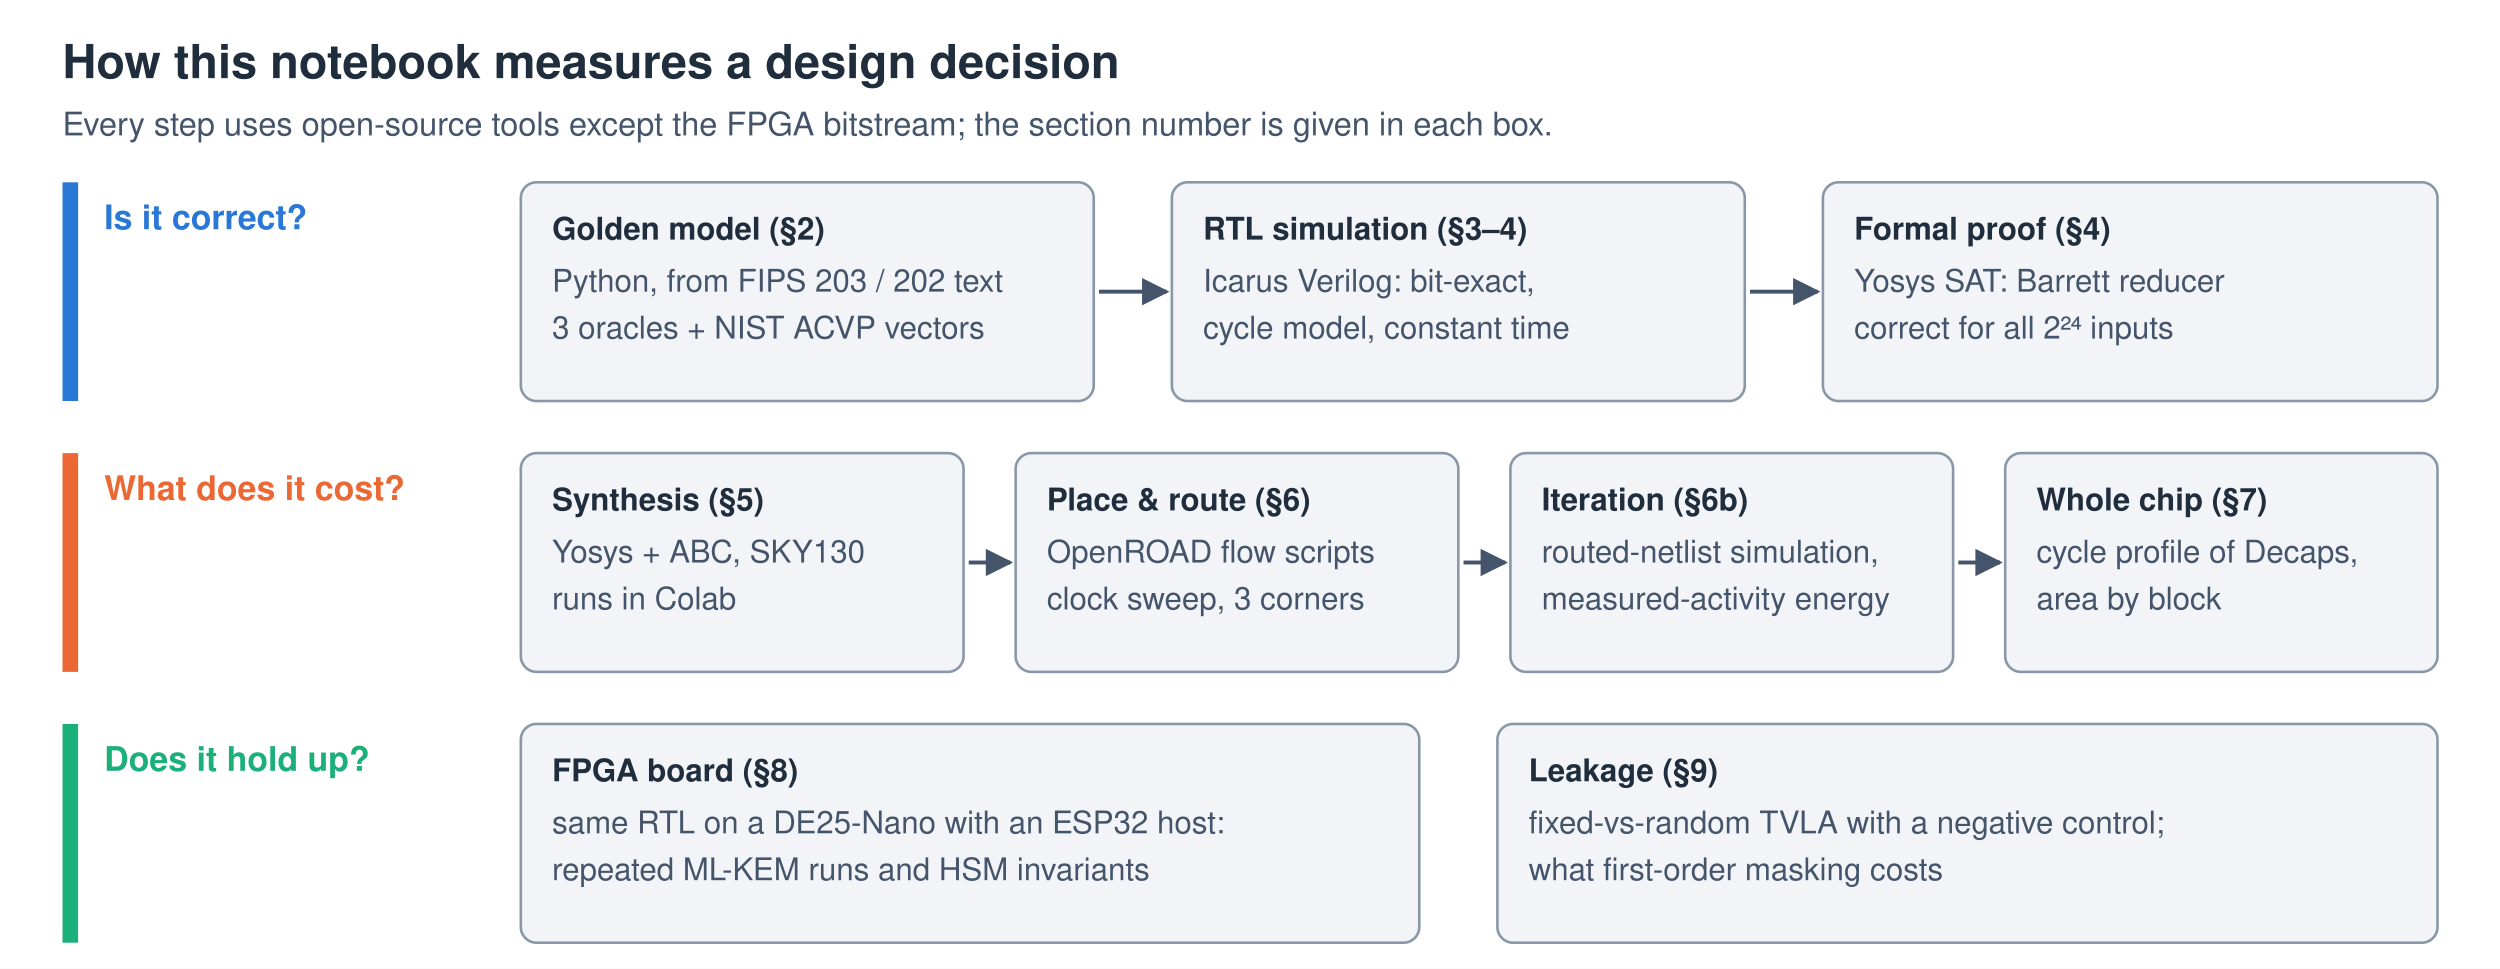
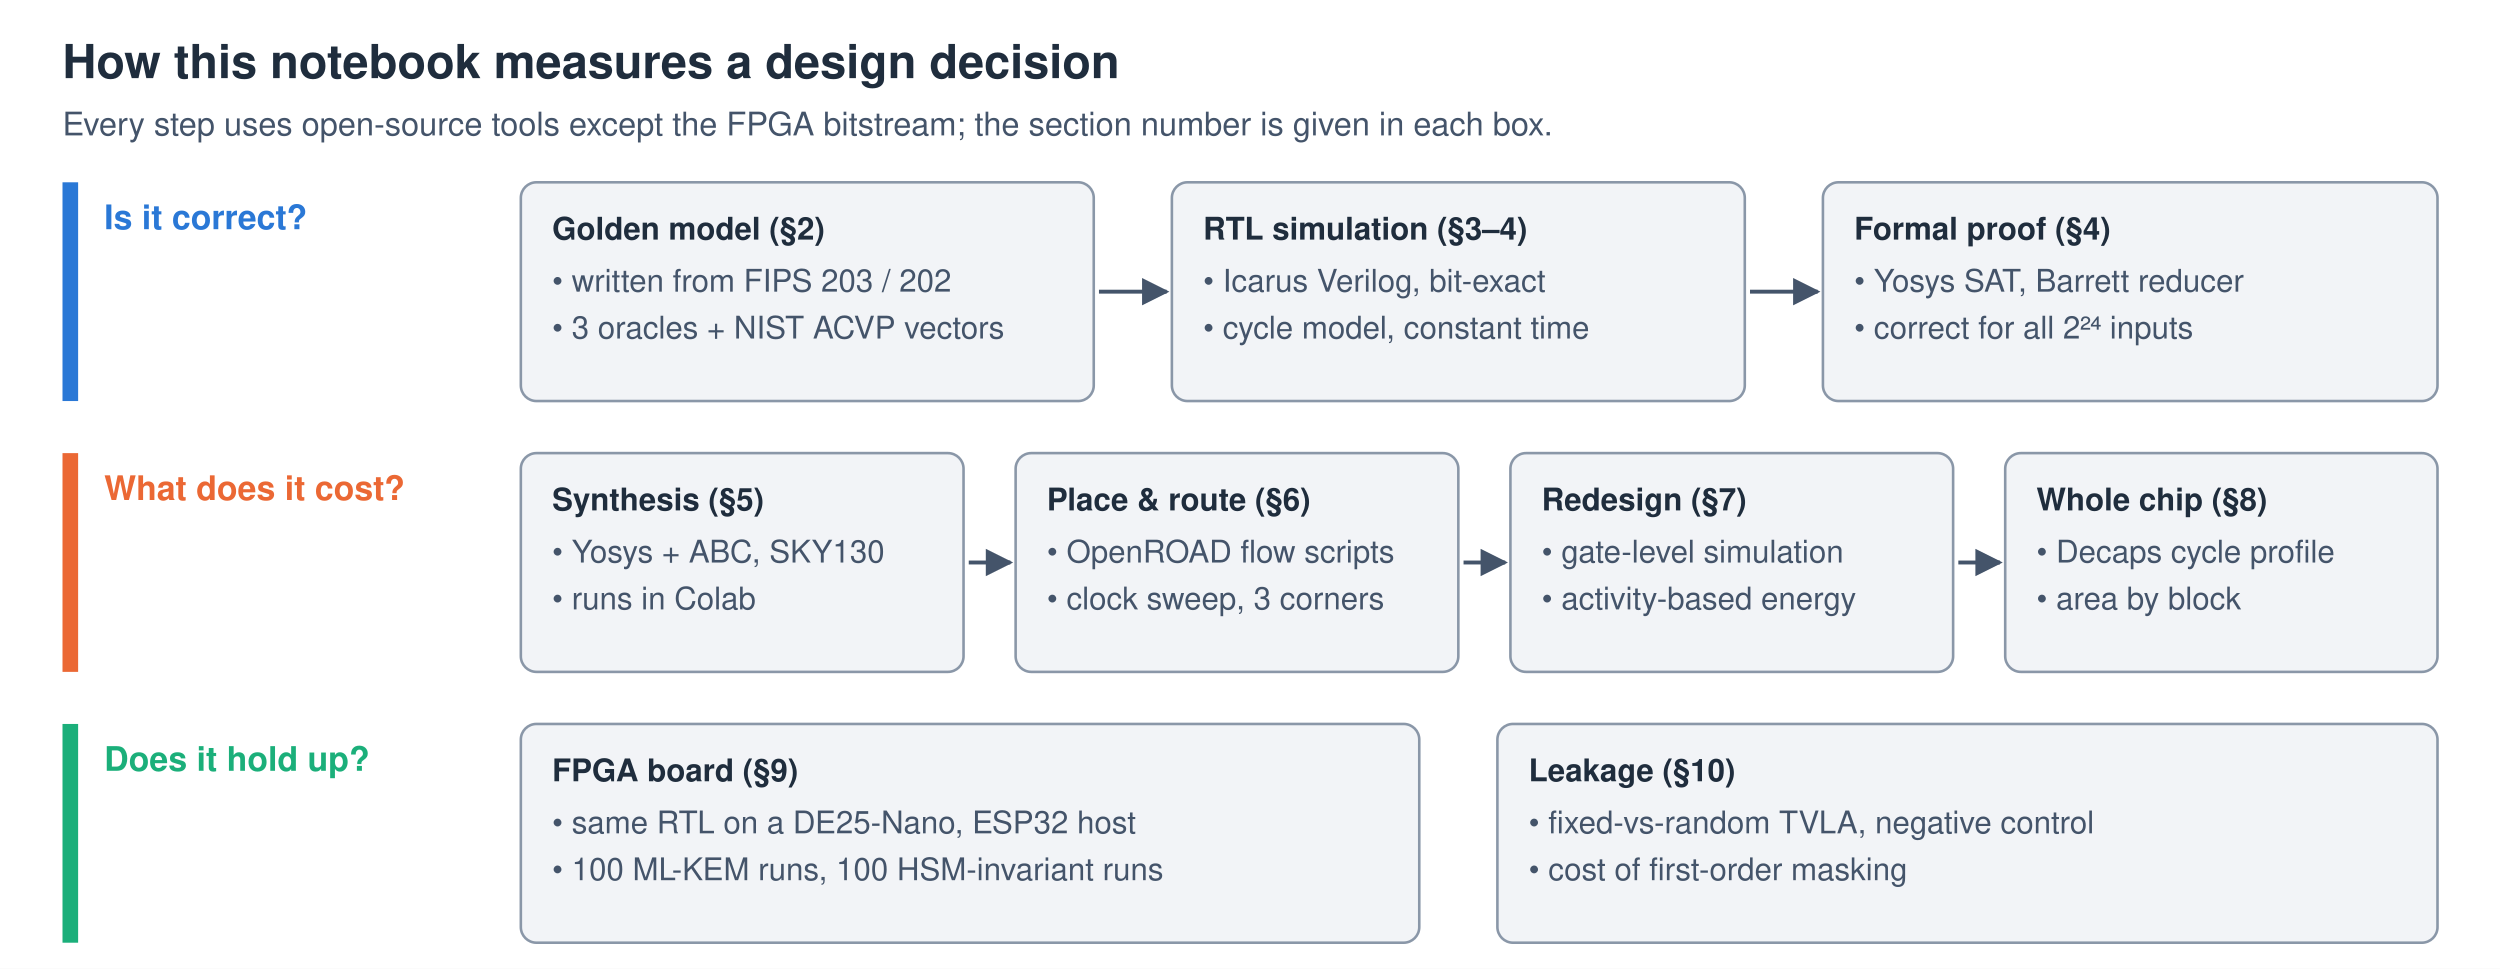
<svg xmlns="http://www.w3.org/2000/svg" viewBox="0 0 960 372" width="960" height="372" font-family="Helvetica, Arial, sans-serif">
  <defs>
    <marker id="a" viewBox="0 0 10 10" refX="9" refY="5" markerWidth="7" markerHeight="7" orient="auto">
      <path d="M0,0 L10,5 L0,10 z" fill="#44546a" />
    </marker>
  </defs>
  <rect width="960" height="372" fill="#ffffff" />
  <text x="24" y="30" font-size="18" font-weight="bold" fill="#1f2d3d">How this notebook measures a design decision</text>
  <text x="24" y="52" font-size="12.5" fill="#44546a">Every step uses open-source tools except the FPGA bitstream; the section number is given in each box.</text>
  <rect x="24" y="70" width="6" height="84" fill="#2a78d6" />
  <text x="40" y="88" font-size="13" font-weight="bold" fill="#2a78d6">Is it correct?</text>
  <g font-size="12">
    <rect x="200" y="70" width="220" height="84" rx="6" fill="#f2f4f7" stroke="#8a97a8" />
    <text x="212" y="92" font-weight="bold" fill="#1f2d3d">Golden model  (§2)</text>
-     <text x="212" y="112" fill="#44546a">Python, from FIPS 203 / 202 text</text>
-     <text x="212" y="130" fill="#44546a">3 oracles + NIST ACVP vectors</text>
+     <text x="212" y="112" fill="#44546a">• written from FIPS 203 / 202</text>
+     <text x="212" y="130" fill="#44546a">• 3 oracles + NIST ACVP vectors</text>
    <rect x="450" y="70" width="220" height="84" rx="6" fill="#f2f4f7" stroke="#8a97a8" />
    <text x="462" y="92" font-weight="bold" fill="#1f2d3d">RTL simulation  (§3–4)</text>
-     <text x="462" y="112" fill="#44546a">Icarus Verilog: bit-exact,</text>
-     <text x="462" y="130" fill="#44546a">cycle model, constant time</text>
+     <text x="462" y="112" fill="#44546a">• Icarus Verilog, bit-exact</text>
+     <text x="462" y="130" fill="#44546a">• cycle model, constant time</text>
    <rect x="700" y="70" width="236" height="84" rx="6" fill="#f2f4f7" stroke="#8a97a8" />
    <text x="712" y="92" font-weight="bold" fill="#1f2d3d">Formal proof  (§4)</text>
-     <text x="712" y="112" fill="#44546a">Yosys SAT: Barrett reducer</text>
-     <text x="712" y="130" fill="#44546a">correct for all 2²⁴ inputs</text>
+     <text x="712" y="112" fill="#44546a">• Yosys SAT, Barrett reducer</text>
+     <text x="712" y="130" fill="#44546a">• correct for all 2²⁴ inputs</text>
  </g>
  <line x1="422" y1="112" x2="448" y2="112" stroke="#44546a" stroke-width="1.5" marker-end="url(#a)" />
  <line x1="672" y1="112" x2="698" y2="112" stroke="#44546a" stroke-width="1.5" marker-end="url(#a)" />
  <rect x="24" y="174" width="6" height="84" fill="#eb6834" />
  <text x="40" y="192" font-size="13" font-weight="bold" fill="#eb6834">What does it cost?</text>
  <g font-size="12">
    <rect x="200" y="174" width="170" height="84" rx="6" fill="#f2f4f7" stroke="#8a97a8" />
    <text x="212" y="196" font-weight="bold" fill="#1f2d3d">Synthesis  (§5)</text>
-     <text x="212" y="216" fill="#44546a">Yosys + ABC, SKY130</text>
-     <text x="212" y="234" fill="#44546a">runs in Colab</text>
+     <text x="212" y="216" fill="#44546a">• Yosys + ABC, SKY130</text>
+     <text x="212" y="234" fill="#44546a">• runs in Colab</text>
    <rect x="390" y="174" width="170" height="84" rx="6" fill="#f2f4f7" stroke="#8a97a8" />
    <text x="402" y="196" font-weight="bold" fill="#1f2d3d">Place &amp; route  (§6)</text>
-     <text x="402" y="216" fill="#44546a">OpenROAD flow scripts</text>
-     <text x="402" y="234" fill="#44546a">clock sweep, 3 corners</text>
+     <text x="402" y="216" fill="#44546a">• OpenROAD flow scripts</text>
+     <text x="402" y="234" fill="#44546a">• clock sweep, 3 corners</text>
    <rect x="580" y="174" width="170" height="84" rx="6" fill="#f2f4f7" stroke="#8a97a8" />
-     <text x="592" y="196" font-weight="bold" fill="#1f2d3d">Iteration  (§6b)</text>
-     <text x="592" y="216" fill="#44546a">routed-netlist simulation,</text>
-     <text x="592" y="234" fill="#44546a">measured-activity energy</text>
+     <text x="592" y="196" font-weight="bold" fill="#1f2d3d">Redesign  (§7)</text>
+     <text x="592" y="216" fill="#44546a">• gate-level simulation</text>
+     <text x="592" y="234" fill="#44546a">• activity-based energy</text>
    <rect x="770" y="174" width="166" height="84" rx="6" fill="#f2f4f7" stroke="#8a97a8" />
-     <text x="782" y="196" font-weight="bold" fill="#1f2d3d">Whole chip  (§7)</text>
-     <text x="782" y="216" fill="#44546a">cycle profile of Decaps,</text>
-     <text x="782" y="234" fill="#44546a">area by block</text>
+     <text x="782" y="196" font-weight="bold" fill="#1f2d3d">Whole chip  (§8)</text>
+     <text x="782" y="216" fill="#44546a">• Decaps cycle profile</text>
+     <text x="782" y="234" fill="#44546a">• area by block</text>
  </g>
  <line x1="372" y1="216" x2="388" y2="216" stroke="#44546a" stroke-width="1.5" marker-end="url(#a)" />
  <line x1="562" y1="216" x2="578" y2="216" stroke="#44546a" stroke-width="1.5" marker-end="url(#a)" />
  <line x1="752" y1="216" x2="768" y2="216" stroke="#44546a" stroke-width="1.5" marker-end="url(#a)" />
  <rect x="24" y="278" width="6" height="84" fill="#1baf7a" />
  <text x="40" y="296" font-size="13" font-weight="bold" fill="#1baf7a">Does it hold up?</text>
  <g font-size="12">
    <rect x="200" y="278" width="345" height="84" rx="6" fill="#f2f4f7" stroke="#8a97a8" />
-     <text x="212" y="300" font-weight="bold" fill="#1f2d3d">FPGA board  (§8)</text>
-     <text x="212" y="320" fill="#44546a">same RTL on a DE25-Nano with an ESP32 host:</text>
-     <text x="212" y="338" fill="#44546a">repeated ML-KEM runs and HSM invariants</text>
+     <text x="212" y="300" font-weight="bold" fill="#1f2d3d">FPGA board  (§9)</text>
+     <text x="212" y="320" fill="#44546a">• same RTL on a DE25-Nano, ESP32 host</text>
+     <text x="212" y="338" fill="#44546a">• 100 ML-KEM runs, 100 HSM-invariant runs</text>
    <rect x="575" y="278" width="361" height="84" rx="6" fill="#f2f4f7" stroke="#8a97a8" />
-     <text x="587" y="300" font-weight="bold" fill="#1f2d3d">Leakage  (§9)</text>
-     <text x="587" y="320" fill="#44546a">fixed-vs-random TVLA with a negative control;</text>
-     <text x="587" y="338" fill="#44546a">what first-order masking costs</text>
+     <text x="587" y="300" font-weight="bold" fill="#1f2d3d">Leakage  (§10)</text>
+     <text x="587" y="320" fill="#44546a">• fixed-vs-random TVLA, negative control</text>
+     <text x="587" y="338" fill="#44546a">• cost of first-order masking</text>
  </g>
</svg>
